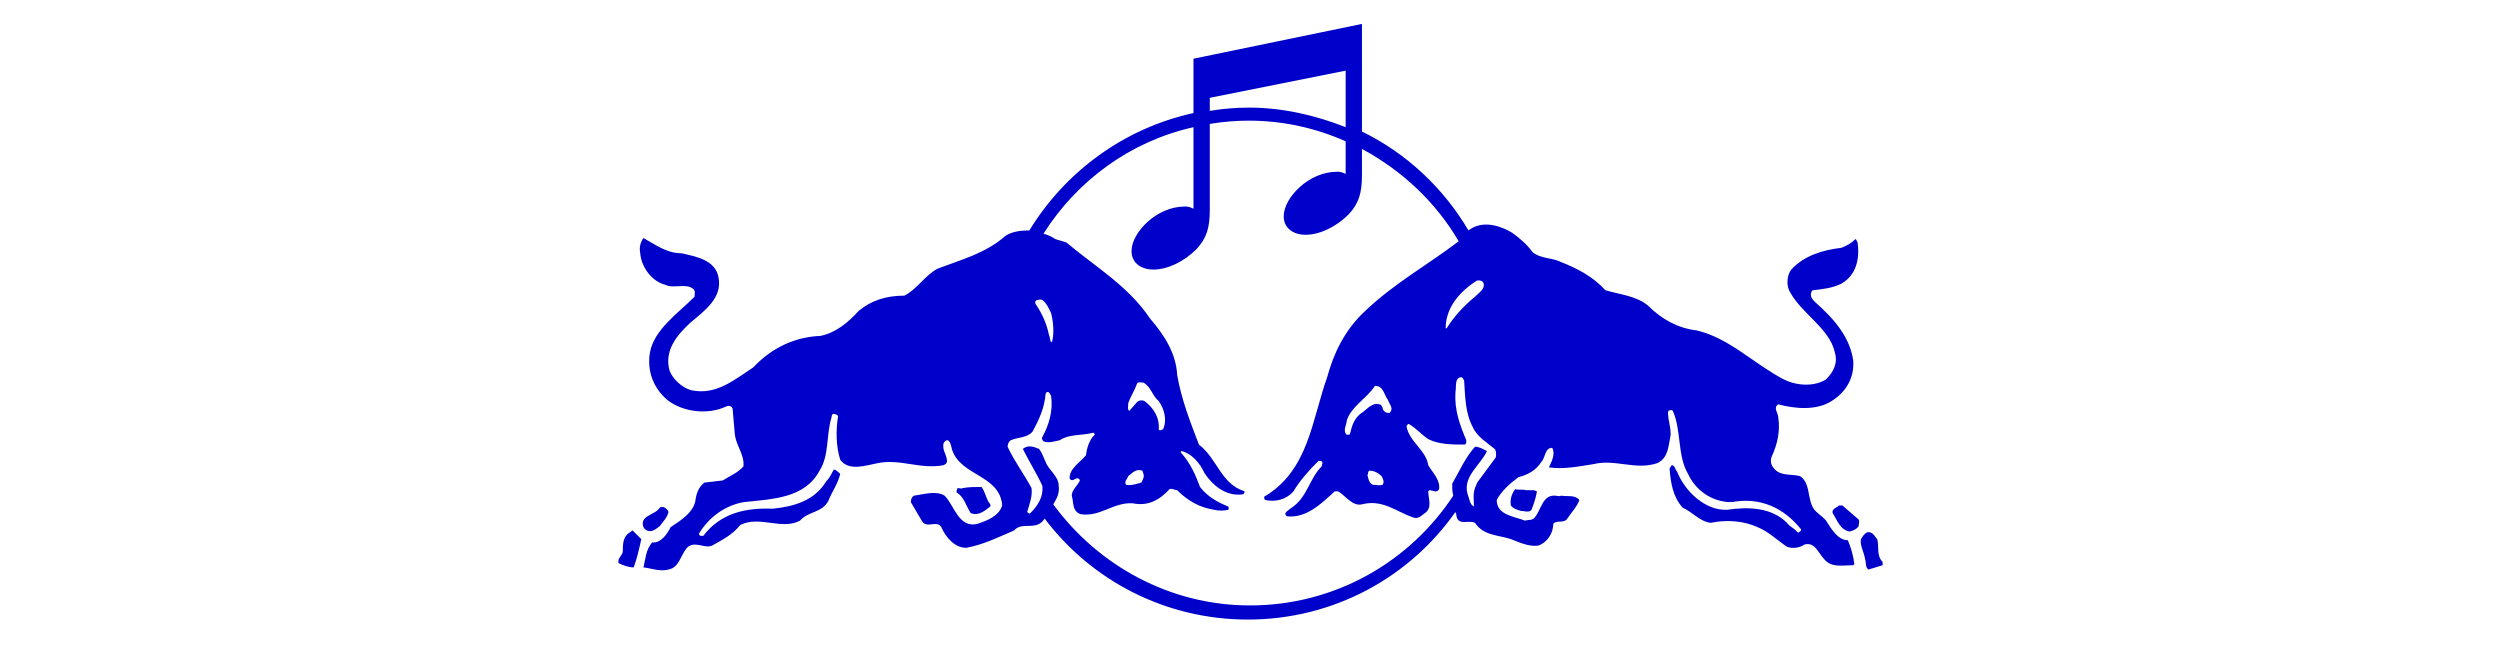
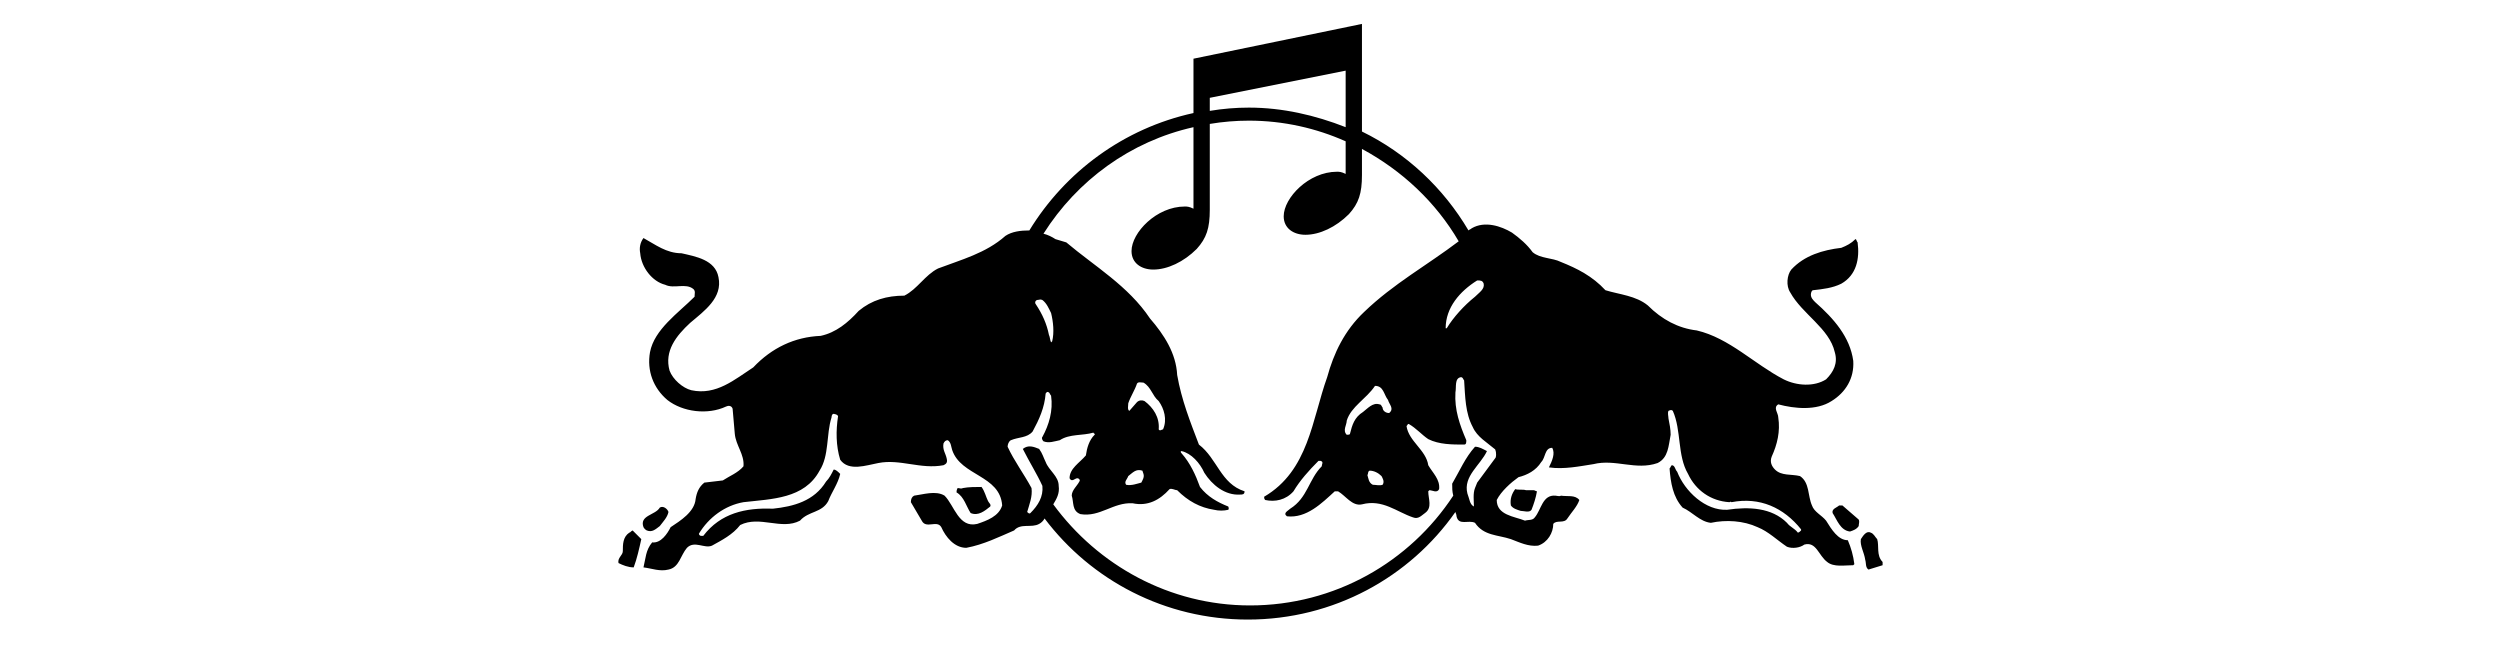
<svg xmlns="http://www.w3.org/2000/svg" version="1.1" x="0" y="0" width="460" height="120" viewBox="0 0 230 60" enable-background="new 0 0 230 60" xml:space="preserve" class="ng-scope">
-   <path d="M172.7 49.6c-0.2-0.2-0.3-0.5-0.6-0.6 -0.4-0.2-0.7 0.3-0.9 0.6 -0.1 0.6 0.3 1.2 0.4 1.9 0.1 0.3 0 0.7 0.3 0.9l1.3-0.4 0-0.3C172.6 51.1 172.9 50.2 172.7 49.6M57.9 49c-0.6 0.4-0.6 1.1-0.6 1.7 0 0.4-0.5 0.6-0.4 1.1 0.4 0.2 0.9 0.4 1.4 0.4 0.3-0.8 0.5-1.7 0.7-2.6l-0.8-0.8C58 48.9 58 49 57.9 49M169.5 46.5l-0.3 0c-0.2 0.2-0.7 0.3-0.6 0.7 0.4 0.6 0.7 1.6 1.6 1.7 0.3-0.1 0.6-0.2 0.8-0.5 0-0.2 0.1-0.4 0-0.6L169.5 46.5 169.5 46.5zM59.5 48.8c0.5 0.2 0.8-0.1 1.2-0.4 0.3-0.4 0.7-0.8 0.8-1.3 -0.1-0.3-0.5-0.6-0.8-0.4 -0.4 0.7-1.9 0.7-1.5 1.8C59.2 48.5 59.3 48.7 59.5 48.8M141.1 45.1c-0.2 0-0.5 0-0.7 0l0 0c-0.3-0.1-0.7 0-1-0.1 -0.3 0.4-0.5 0.9-0.4 1.5 0.2 0.3 0.6 0.4 0.9 0.5 0.3 0 0.8 0.2 1-0.1 0.2-0.5 0.4-1.1 0.5-1.7C141.3 45.2 141.2 45.1 141.1 45.1M91.1 46.6c0.1-0.2-0.1-0.3-0.2-0.5 -0.2-0.4-0.3-0.9-0.6-1.3 -0.5 0-1.2 0-1.7 0.1l0 0c-0.2 0.1-0.3 0-0.5 0C88 45.1 88 45.2 88 45.3c0.7 0.4 0.9 1.3 1.3 1.9C90 47.5 90.6 47 91.1 46.6M127.2 44.6c-0.3 0.1-0.6 0-0.9 0 -0.4-0.2-0.4-0.6-0.5-0.9 0.1-0.1 0-0.3 0.2-0.4 0.4 0 0.8 0.2 1.1 0.5C127.2 44 127.4 44.3 127.2 44.6M127.2 37.5c-0.1-0.1-0.1-0.3-0.3-0.3 -0.6-0.2-1.1 0.4-1.5 0.7 -0.8 0.5-1 1.2-1.2 2 0 0.1-0.2 0.1-0.3 0.1 -0.4-0.4 0-0.9 0-1.3 0.4-1.3 1.8-2 2.6-3.2 0.8 0 0.8 0.8 1.2 1.3 0.1 0.4 0.6 0.8 0.1 1.2C127.5 38 127.2 37.8 127.2 37.5M103.8 43.8c0.4-0.3 0.7-0.7 1.3-0.5l0.1 0.3c0.1 0.3-0.1 0.6-0.2 0.8 -0.4 0.1-0.9 0.3-1.4 0.2C103.4 44.3 103.7 44.1 103.8 43.8M105.3 36.9c-0.2-0.1-0.5-0.1-0.7 0.1l-0.7 0.8c-0.2-0.1-0.1-0.5-0.1-0.7 0.2-0.6 0.6-1.2 0.8-1.8 0.1-0.2 0.4-0.1 0.6-0.1 0.7 0.4 0.8 1.2 1.4 1.7 0.5 0.7 0.8 1.7 0.4 2.6 -0.1 0-0.3 0.2-0.4 0C106.7 38.4 106.1 37.5 105.3 36.9M137.6 42.1l-1.7 2.3 -0.2 0.5c-0.2 0.5-0.1 1.2-0.1 1.7 -0.4-0.2-0.4-0.7-0.6-1.2 -0.4-1.6 1.2-2.6 1.8-3.9 -0.4-0.2-0.7-0.4-1.1-0.4 -0.9 1-1.4 2.2-2.1 3.4 0 0.4 0 0.7 0.1 1.1 -4 6.1-10.9 10.1-18.7 10.1 -7.4 0-14-3.7-18.1-9.3 0.3-0.5 0.6-1 0.5-1.7 0-0.9-0.9-1.4-1.2-2.2 -0.2-0.4-0.3-0.8-0.6-1.2 -0.5-0.2-1-0.4-1.5 0 0.6 1.2 1.3 2.3 1.8 3.4 0.1 1-0.4 1.8-1.1 2.5 -0.1 0.1-0.2 0-0.3-0.1 0.2-0.7 0.5-1.4 0.4-2.2 -0.7-1.3-1.6-2.5-2.2-3.8 0-0.2 0.1-0.5 0.3-0.6 0.7-0.3 1.5-0.2 2-0.8 0.6-1.1 1.1-2.2 1.2-3.5 0.1-0.1 0.1-0.2 0.3-0.1 0.1 0.1 0.1 0.2 0.2 0.3 0.2 1.4-0.2 2.7-0.8 3.8 -0.1 0.1 0 0.3 0.1 0.4 0.5 0.2 1 0 1.5-0.1 0.9-0.6 2.1-0.4 3.1-0.7 0 0.1 0.2 0.1 0.1 0.2 -0.5 0.5-0.7 1.2-0.8 1.9 -0.6 0.7-1.5 1.2-1.5 2.1 0.2 0.4 0.5 0 0.7 0 0.2 0 0.3 0.2 0.2 0.3 -0.2 0.4-0.7 0.8-0.7 1.3 0.2 0.6 0 1.4 0.8 1.7 1.8 0.3 3-1.1 4.8-1 1.4 0.3 2.5-0.3 3.4-1.3 0.2-0.1 0.5 0.1 0.7 0.1 1 1 2.1 1.6 3.4 1.8 0.4 0.1 0.9 0.1 1.3 0 0.1-0.1 0-0.3 0-0.3 -1-0.4-1.9-0.9-2.6-1.8 -0.4-1.1-0.9-2.2-1.7-3.1 -0.1-0.1-0.1-0.2 0-0.2 0.9 0.2 1.7 1.1 2.1 2 0.7 1.1 1.9 2.1 3.3 2 0.2 0 0.4 0 0.4-0.3 -2.2-0.7-2.5-3-4.2-4.3 -0.8-2.1-1.6-4.1-2-6.4 -0.1-2-1.2-3.7-2.5-5.2 -2-3-5.1-4.8-7.7-7L97.1 22c-0.3-0.2-0.7-0.4-1.1-0.5 3.1-4.9 8-8.5 13.8-9.8v7.5c-0.4-0.2-0.6-0.2-0.8-0.2 -2.6 0-4.9 2.4-4.9 4.1 0 1.1 0.9 1.7 2 1.7 1.3 0 2.8-0.7 4-1.9 0.9-1 1.2-1.9 1.2-3.6l0-7.9c1.2-0.2 2.4-0.3 3.6-0.3 3.2 0 6.2 0.7 8.9 1.9l0 3c-0.4-0.2-0.6-0.2-0.8-0.2 -2.6 0-4.9 2.4-4.9 4.1 0 1.1 0.9 1.7 2 1.7 1.3 0 2.8-0.7 4-1.9 0.9-1 1.2-1.9 1.2-3.6v-2.4c3.7 2 6.8 4.9 8.9 8.5 -2.9 2.2-6 3.9-8.7 6.5 -1.8 1.7-2.8 3.8-3.4 6 -1.4 3.9-1.7 8.6-5.8 11 0 0.1 0 0.2 0.1 0.3 0.9 0.2 1.9 0 2.6-0.8 0.6-1 1.4-1.9 2.3-2.8h0.2c0.3 0.1 0.1 0.3 0.1 0.5 -1.2 1.2-1.3 2.9-2.9 3.9 -0.2 0.2-0.7 0.4-0.3 0.7 1.8 0.2 3.2-1.2 4.4-2.3l0.3 0c0.7 0.4 1.3 1.4 2.2 1.2 1.9-0.5 3.2 0.7 4.7 1.2 0.5 0.2 0.8-0.2 1.1-0.4 0.7-0.5 0.3-1.3 0.3-2l0.1-0.1c0.3 0 0.7 0.3 0.9-0.1 0.1-0.9-0.6-1.5-1-2.2 -0.2-1.4-1.8-2.2-2-3.6 0.1-0.1 0.1-0.2 0.2-0.2 0.7 0.4 1.2 1 1.8 1.4 1 0.5 2.2 0.5 3.3 0.5 0.2 0 0.2-0.2 0.2-0.4 -0.6-1.4-1.1-2.8-1-4.4 0.1-0.5-0.1-1.3 0.5-1.4 0.2 0 0.2 0.2 0.3 0.3 0.1 1.5 0.1 3 0.8 4.3 0.4 0.9 1.3 1.4 2 2C137.6 41.3 137.7 41.8 137.6 42.1M95.4 27.6c0.2 0 0.3-0.1 0.5 0 0.4 0.3 0.6 0.8 0.8 1.2 0.2 0.8 0.3 1.8 0.1 2.6l-0.1 0.1c-0.1-0.2-0.1-0.5-0.2-0.7 -0.2-1-0.6-1.9-1.2-2.8C95.2 27.9 95.2 27.7 95.4 27.6M111.3 9l12.5-2.5 0 5.2c-2.8-1.1-5.8-1.8-8.9-1.8 -1.2 0-2.4 0.1-3.6 0.3L111.3 9 111.3 9zM135.9 25.8c0.3 0 0.5 0 0.6 0.3 0.1 0.5-0.4 0.8-0.8 1.2 -1 0.8-2 1.9-2.6 2.9h-0.1C133 28.3 134.3 26.8 135.9 25.8M168 47.9c-0.4-0.5-1.1-0.8-1.3-1.4 -0.4-0.9-0.2-2.1-1.1-2.7 -0.8-0.2-1.7 0-2.3-0.6 -0.3-0.3-0.5-0.7-0.3-1.2 0.5-1.1 0.8-2.3 0.6-3.6 0-0.4-0.5-0.9 0-1.2 1.5 0.4 3.5 0.6 4.9-0.3 1.3-0.8 2.1-2.1 2-3.7 -0.3-2.2-1.8-3.9-3.5-5.4 -0.2-0.2-0.4-0.4-0.4-0.7 0-0.2 0.1-0.4 0.2-0.4 0.9-0.1 1.8-0.2 2.6-0.6 1.4-0.8 1.7-2.3 1.5-3.8 -0.1-0.1-0.1-0.3-0.2-0.3 -0.4 0.4-0.8 0.6-1.3 0.8 -1.7 0.2-3.4 0.7-4.6 2 -0.4 0.5-0.5 1.5-0.1 2.1 1.1 2 3.6 3.3 4.1 5.5 0.3 1-0.1 1.8-0.8 2.5 -1.1 0.7-2.7 0.6-3.9 0 -2.7-1.4-5-3.8-8-4.5 -1.7-0.2-3.2-1-4.5-2.3 -1.1-0.9-2.6-1-3.9-1.4 -1.2-1.3-2.6-2-4.1-2.6 -0.8-0.4-1.9-0.3-2.6-0.9 -0.5-0.7-1.2-1.3-1.9-1.8 -1-0.6-2.5-1.1-3.7-0.4 -0.1 0.1-0.2 0.1-0.3 0.2 -2.3-3.9-5.7-7.1-9.8-9.1V2.2l-15.5 3.2v5c-6.4 1.4-11.8 5.4-15.1 10.8 -0.8 0-1.6 0.1-2.2 0.5 -1.8 1.6-4.1 2.2-6.2 3 -1.2 0.6-1.9 1.9-3.1 2.5 -1.6 0-3 0.4-4.2 1.4 -1 1.1-2.1 2-3.5 2.3 -2.4 0.1-4.5 1.1-6.2 2.9 -1.7 1.1-3.4 2.6-5.7 2.1 -0.8-0.2-1.7-1-2-1.8 -0.5-1.8 0.6-3.2 1.9-4.4 1.3-1.1 3-2.3 2.6-4.2 -0.3-1.6-2.1-1.9-3.4-2.2 -1.4 0-2.4-0.8-3.5-1.4 -0.3 0.4-0.4 0.9-0.3 1.4 0.1 1.3 1.1 2.6 2.3 2.9 0.8 0.4 1.9-0.2 2.6 0.4 0.2 0.2 0.1 0.4 0.1 0.7 -1.5 1.5-3.7 3-4.1 5.1 -0.3 1.7 0.3 3.3 1.6 4.4 1.4 1.1 3.7 1.4 5.4 0.6 0.2-0.1 0.5-0.1 0.6 0.2l0.2 2.3c0.1 1.1 0.9 1.9 0.8 3 -0.5 0.6-1.3 0.9-1.9 1.3l-1.7 0.2c-0.5 0.4-0.7 0.9-0.8 1.5 -0.1 1.2-1.4 2-2.3 2.6 -0.3 0.6-0.9 1.5-1.7 1.4 -0.6 0.7-0.6 1.5-0.8 2.3 0.8 0.1 1.5 0.4 2.3 0.2 1-0.2 1.1-1.3 1.7-2 0.7-0.7 1.6 0.1 2.3-0.2 0.9-0.5 1.9-1 2.6-1.9 1.8-0.9 3.8 0.5 5.5-0.4 0.8-0.9 2-0.7 2.6-1.8 0.3-0.8 0.9-1.6 1.1-2.5 -0.2-0.2-0.4-0.4-0.6-0.4 -0.2 0.4-0.4 0.8-0.7 1.1 -1.1 1.8-3 2.3-4.9 2.5 -2.5-0.1-4.8 0.4-6.4 2.5h-0.2c-0.1 0-0.2-0.1-0.2-0.2 0.9-1.5 2.4-2.6 4.1-2.9 2.6-0.3 5.6-0.3 7-2.9 0.9-1.4 0.6-3.3 1.1-4.9 0-0.2 0.1-0.4 0.3-0.3 0.1 0 0.3 0.1 0.3 0.2 -0.2 1.3-0.2 2.7 0.2 4 0.8 1.1 2.4 0.5 3.5 0.3 2-0.4 3.9 0.6 6 0.2 0.2-0.1 0.4-0.2 0.3-0.6 -0.1-0.5-0.4-0.8-0.3-1.4 0.1-0.2 0.2-0.3 0.4-0.3 0.3 0.2 0.3 0.6 0.4 0.9 0.8 2.4 4.4 2.3 4.6 5.1 -0.3 1-1.4 1.4-2.3 1.7 -1.7 0.4-2.1-1.7-3-2.6 -0.8-0.5-2-0.1-2.8 0 -0.2 0.1-0.3 0.3-0.3 0.6l1 1.7c0.4 0.8 1.4-0.1 1.8 0.6 0.4 0.9 1.2 1.9 2.3 1.9 1.6-0.3 3-1 4.4-1.6 0.6-0.7 1.6-0.2 2.3-0.6 0.2-0.1 0.4-0.3 0.5-0.5 4.3 5.7 11.1 9.3 18.7 9.3 7.9 0 14.9-3.9 19.1-9.9 0 0.1 0.1 0.2 0.1 0.4 0.2 0.9 1.1 0.3 1.7 0.6 0.8 1.2 2.1 1.1 3.3 1.5 0.8 0.3 1.6 0.7 2.5 0.6 0.9-0.3 1.4-1.2 1.4-2 0.3-0.4 1 0 1.3-0.5 0.4-0.6 0.9-1.1 1.1-1.7 -0.4-0.5-1.1-0.3-1.7-0.4 -0.1 0.1-0.4 0-0.5 0l0 0c-1.2-0.1-1.3 1.3-1.9 2 -0.2 0.3-0.6 0.2-0.9 0.3 -1-0.4-2.6-0.5-2.6-1.9 0.4-0.8 1.3-1.6 2-2.1 0.8-0.2 1.6-0.6 2.1-1.4 0.4-0.4 0.3-1.3 1-1.3 0.3 0.5 0 1.2-0.3 1.8 1.4 0.2 2.8-0.1 4.1-0.3 2-0.5 3.9 0.6 5.9-0.1 1-0.5 1-1.6 1.2-2.6l0 0 0 0c0-0.5-0.1-1-0.2-1.5 0-0.2-0.1-0.5 0-0.7 0.2-0.1 0.3-0.1 0.4 0 0.8 1.8 0.4 4.1 1.4 5.8 0.7 1.5 2.1 2.5 3.8 2.6 0.1 0 0.1-0.1 0.2 0 2.6-0.5 4.8 0.5 6.4 2.5v0.1c-0.1 0.1-0.2 0.2-0.3 0.2 -0.3-0.4-0.7-0.5-1-0.9 -1.4-1.4-3.5-1.5-5.5-1.2 -2 0.1-3.9-1.7-4.6-3.5 -0.2-0.2-0.2-0.6-0.5-0.6 -0.1 0.1-0.1 0.2-0.2 0.3 0.1 1.3 0.3 2.6 1.2 3.6 0.9 0.4 1.6 1.3 2.6 1.4 1.4-0.3 3-0.2 4.3 0.4 1 0.4 1.8 1.2 2.7 1.8 0.5 0.2 1.2 0.1 1.6-0.2 1.1-0.3 1.3 1 2.1 1.6 0.6 0.5 1.6 0.3 2.4 0.3l0.1-0.1c-0.1-0.8-0.3-1.5-0.6-2.2C169.1 49.7 168.5 48.7 168 47.9" fill="#0000cb" />
+   <path d="M172.7 49.6c-0.2-0.2-0.3-0.5-0.6-0.6 -0.4-0.2-0.7 0.3-0.9 0.6 -0.1 0.6 0.3 1.2 0.4 1.9 0.1 0.3 0 0.7 0.3 0.9l1.3-0.4 0-0.3C172.6 51.1 172.9 50.2 172.7 49.6M57.9 49c-0.6 0.4-0.6 1.1-0.6 1.7 0 0.4-0.5 0.6-0.4 1.1 0.4 0.2 0.9 0.4 1.4 0.4 0.3-0.8 0.5-1.7 0.7-2.6l-0.8-0.8C58 48.9 58 49 57.9 49M169.5 46.5l-0.3 0c-0.2 0.2-0.7 0.3-0.6 0.7 0.4 0.6 0.7 1.6 1.6 1.7 0.3-0.1 0.6-0.2 0.8-0.5 0-0.2 0.1-0.4 0-0.6L169.5 46.5 169.5 46.5zM59.5 48.8c0.5 0.2 0.8-0.1 1.2-0.4 0.3-0.4 0.7-0.8 0.8-1.3 -0.1-0.3-0.5-0.6-0.8-0.4 -0.4 0.7-1.9 0.7-1.5 1.8C59.2 48.5 59.3 48.7 59.5 48.8M141.1 45.1c-0.2 0-0.5 0-0.7 0l0 0c-0.3-0.1-0.7 0-1-0.1 -0.3 0.4-0.5 0.9-0.4 1.5 0.2 0.3 0.6 0.4 0.9 0.5 0.3 0 0.8 0.2 1-0.1 0.2-0.5 0.4-1.1 0.5-1.7C141.3 45.2 141.2 45.1 141.1 45.1M91.1 46.6c0.1-0.2-0.1-0.3-0.2-0.5 -0.2-0.4-0.3-0.9-0.6-1.3 -0.5 0-1.2 0-1.7 0.1l0 0c-0.2 0.1-0.3 0-0.5 0C88 45.1 88 45.2 88 45.3c0.7 0.4 0.9 1.3 1.3 1.9C90 47.5 90.6 47 91.1 46.6M127.2 44.6c-0.3 0.1-0.6 0-0.9 0 -0.4-0.2-0.4-0.6-0.5-0.9 0.1-0.1 0-0.3 0.2-0.4 0.4 0 0.8 0.2 1.1 0.5C127.2 44 127.4 44.3 127.2 44.6M127.2 37.5c-0.1-0.1-0.1-0.3-0.3-0.3 -0.6-0.2-1.1 0.4-1.5 0.7 -0.8 0.5-1 1.2-1.2 2 0 0.1-0.2 0.1-0.3 0.1 -0.4-0.4 0-0.9 0-1.3 0.4-1.3 1.8-2 2.6-3.2 0.8 0 0.8 0.8 1.2 1.3 0.1 0.4 0.6 0.8 0.1 1.2C127.5 38 127.2 37.8 127.2 37.5M103.8 43.8c0.4-0.3 0.7-0.7 1.3-0.5l0.1 0.3c0.1 0.3-0.1 0.6-0.2 0.8 -0.4 0.1-0.9 0.3-1.4 0.2C103.4 44.3 103.7 44.1 103.8 43.8M105.3 36.9c-0.2-0.1-0.5-0.1-0.7 0.1l-0.7 0.8c-0.2-0.1-0.1-0.5-0.1-0.7 0.2-0.6 0.6-1.2 0.8-1.8 0.1-0.2 0.4-0.1 0.6-0.1 0.7 0.4 0.8 1.2 1.4 1.7 0.5 0.7 0.8 1.7 0.4 2.6 -0.1 0-0.3 0.2-0.4 0C106.7 38.4 106.1 37.5 105.3 36.9M137.6 42.1l-1.7 2.3 -0.2 0.5c-0.2 0.5-0.1 1.2-0.1 1.7 -0.4-0.2-0.4-0.7-0.6-1.2 -0.4-1.6 1.2-2.6 1.8-3.9 -0.4-0.2-0.7-0.4-1.1-0.4 -0.9 1-1.4 2.2-2.1 3.4 0 0.4 0 0.7 0.1 1.1 -4 6.1-10.9 10.1-18.7 10.1 -7.4 0-14-3.7-18.1-9.3 0.3-0.5 0.6-1 0.5-1.7 0-0.9-0.9-1.4-1.2-2.2 -0.2-0.4-0.3-0.8-0.6-1.2 -0.5-0.2-1-0.4-1.5 0 0.6 1.2 1.3 2.3 1.8 3.4 0.1 1-0.4 1.8-1.1 2.5 -0.1 0.1-0.2 0-0.3-0.1 0.2-0.7 0.5-1.4 0.4-2.2 -0.7-1.3-1.6-2.5-2.2-3.8 0-0.2 0.1-0.5 0.3-0.6 0.7-0.3 1.5-0.2 2-0.8 0.6-1.1 1.1-2.2 1.2-3.5 0.1-0.1 0.1-0.2 0.3-0.1 0.1 0.1 0.1 0.2 0.2 0.3 0.2 1.4-0.2 2.7-0.8 3.8 -0.1 0.1 0 0.3 0.1 0.4 0.5 0.2 1 0 1.5-0.1 0.9-0.6 2.1-0.4 3.1-0.7 0 0.1 0.2 0.1 0.1 0.2 -0.5 0.5-0.7 1.2-0.8 1.9 -0.6 0.7-1.5 1.2-1.5 2.1 0.2 0.4 0.5 0 0.7 0 0.2 0 0.3 0.2 0.2 0.3 -0.2 0.4-0.7 0.8-0.7 1.3 0.2 0.6 0 1.4 0.8 1.7 1.8 0.3 3-1.1 4.8-1 1.4 0.3 2.5-0.3 3.4-1.3 0.2-0.1 0.5 0.1 0.7 0.1 1 1 2.1 1.6 3.4 1.8 0.4 0.1 0.9 0.1 1.3 0 0.1-0.1 0-0.3 0-0.3 -1-0.4-1.9-0.9-2.6-1.8 -0.4-1.1-0.9-2.2-1.7-3.1 -0.1-0.1-0.1-0.2 0-0.2 0.9 0.2 1.7 1.1 2.1 2 0.7 1.1 1.9 2.1 3.3 2 0.2 0 0.4 0 0.4-0.3 -2.2-0.7-2.5-3-4.2-4.3 -0.8-2.1-1.6-4.1-2-6.4 -0.1-2-1.2-3.7-2.5-5.2 -2-3-5.1-4.8-7.7-7L97.1 22c-0.3-0.2-0.7-0.4-1.1-0.5 3.1-4.9 8-8.5 13.8-9.8v7.5c-0.4-0.2-0.6-0.2-0.8-0.2 -2.6 0-4.9 2.4-4.9 4.1 0 1.1 0.9 1.7 2 1.7 1.3 0 2.8-0.7 4-1.9 0.9-1 1.2-1.9 1.2-3.6l0-7.9c1.2-0.2 2.4-0.3 3.6-0.3 3.2 0 6.2 0.7 8.9 1.9l0 3c-0.4-0.2-0.6-0.2-0.8-0.2 -2.6 0-4.9 2.4-4.9 4.1 0 1.1 0.9 1.7 2 1.7 1.3 0 2.8-0.7 4-1.9 0.9-1 1.2-1.9 1.2-3.6v-2.4c3.7 2 6.8 4.9 8.9 8.5 -2.9 2.2-6 3.9-8.7 6.5 -1.8 1.7-2.8 3.8-3.4 6 -1.4 3.9-1.7 8.6-5.8 11 0 0.1 0 0.2 0.1 0.3 0.9 0.2 1.9 0 2.6-0.8 0.6-1 1.4-1.9 2.3-2.8h0.2c0.3 0.1 0.1 0.3 0.1 0.5 -1.2 1.2-1.3 2.9-2.9 3.9 -0.2 0.2-0.7 0.4-0.3 0.7 1.8 0.2 3.2-1.2 4.4-2.3l0.3 0c0.7 0.4 1.3 1.4 2.2 1.2 1.9-0.5 3.2 0.7 4.7 1.2 0.5 0.2 0.8-0.2 1.1-0.4 0.7-0.5 0.3-1.3 0.3-2l0.1-0.1c0.3 0 0.7 0.3 0.9-0.1 0.1-0.9-0.6-1.5-1-2.2 -0.2-1.4-1.8-2.2-2-3.6 0.1-0.1 0.1-0.2 0.2-0.2 0.7 0.4 1.2 1 1.8 1.4 1 0.5 2.2 0.5 3.3 0.5 0.2 0 0.2-0.2 0.2-0.4 -0.6-1.4-1.1-2.8-1-4.4 0.1-0.5-0.1-1.3 0.5-1.4 0.2 0 0.2 0.2 0.3 0.3 0.1 1.5 0.1 3 0.8 4.3 0.4 0.9 1.3 1.4 2 2C137.6 41.3 137.7 41.8 137.6 42.1M95.4 27.6c0.2 0 0.3-0.1 0.5 0 0.4 0.3 0.6 0.8 0.8 1.2 0.2 0.8 0.3 1.8 0.1 2.6l-0.1 0.1c-0.1-0.2-0.1-0.5-0.2-0.7 -0.2-1-0.6-1.9-1.2-2.8C95.2 27.9 95.2 27.7 95.4 27.6M111.3 9l12.5-2.5 0 5.2c-2.8-1.1-5.8-1.8-8.9-1.8 -1.2 0-2.4 0.1-3.6 0.3L111.3 9 111.3 9zM135.9 25.8c0.3 0 0.5 0 0.6 0.3 0.1 0.5-0.4 0.8-0.8 1.2 -1 0.8-2 1.9-2.6 2.9h-0.1C133 28.3 134.3 26.8 135.9 25.8M168 47.9c-0.4-0.5-1.1-0.8-1.3-1.4 -0.4-0.9-0.2-2.1-1.1-2.7 -0.8-0.2-1.7 0-2.3-0.6 -0.3-0.3-0.5-0.7-0.3-1.2 0.5-1.1 0.8-2.3 0.6-3.6 0-0.4-0.5-0.9 0-1.2 1.5 0.4 3.5 0.6 4.9-0.3 1.3-0.8 2.1-2.1 2-3.7 -0.3-2.2-1.8-3.9-3.5-5.4 -0.2-0.2-0.4-0.4-0.4-0.7 0-0.2 0.1-0.4 0.2-0.4 0.9-0.1 1.8-0.2 2.6-0.6 1.4-0.8 1.7-2.3 1.5-3.8 -0.1-0.1-0.1-0.3-0.2-0.3 -0.4 0.4-0.8 0.6-1.3 0.8 -1.7 0.2-3.4 0.7-4.6 2 -0.4 0.5-0.5 1.5-0.1 2.1 1.1 2 3.6 3.3 4.1 5.5 0.3 1-0.1 1.8-0.8 2.5 -1.1 0.7-2.7 0.6-3.9 0 -2.7-1.4-5-3.8-8-4.5 -1.7-0.2-3.2-1-4.5-2.3 -1.1-0.9-2.6-1-3.9-1.4 -1.2-1.3-2.6-2-4.1-2.6 -0.8-0.4-1.9-0.3-2.6-0.9 -0.5-0.7-1.2-1.3-1.9-1.8 -1-0.6-2.5-1.1-3.7-0.4 -0.1 0.1-0.2 0.1-0.3 0.2 -2.3-3.9-5.7-7.1-9.8-9.1V2.2l-15.5 3.2v5c-6.4 1.4-11.8 5.4-15.1 10.8 -0.8 0-1.6 0.1-2.2 0.5 -1.8 1.6-4.1 2.2-6.2 3 -1.2 0.6-1.9 1.9-3.1 2.5 -1.6 0-3 0.4-4.2 1.4 -1 1.1-2.1 2-3.5 2.3 -2.4 0.1-4.5 1.1-6.2 2.9 -1.7 1.1-3.4 2.6-5.7 2.1 -0.8-0.2-1.7-1-2-1.8 -0.5-1.8 0.6-3.2 1.9-4.4 1.3-1.1 3-2.3 2.6-4.2 -0.3-1.6-2.1-1.9-3.4-2.2 -1.4 0-2.4-0.8-3.5-1.4 -0.3 0.4-0.4 0.9-0.3 1.4 0.1 1.3 1.1 2.6 2.3 2.9 0.8 0.4 1.9-0.2 2.6 0.4 0.2 0.2 0.1 0.4 0.1 0.7 -1.5 1.5-3.7 3-4.1 5.1 -0.3 1.7 0.3 3.3 1.6 4.4 1.4 1.1 3.7 1.4 5.4 0.6 0.2-0.1 0.5-0.1 0.6 0.2l0.2 2.3c0.1 1.1 0.9 1.9 0.8 3 -0.5 0.6-1.3 0.9-1.9 1.3l-1.7 0.2c-0.5 0.4-0.7 0.9-0.8 1.5 -0.1 1.2-1.4 2-2.3 2.6 -0.3 0.6-0.9 1.5-1.7 1.4 -0.6 0.7-0.6 1.5-0.8 2.3 0.8 0.1 1.5 0.4 2.3 0.2 1-0.2 1.1-1.3 1.7-2 0.7-0.7 1.6 0.1 2.3-0.2 0.9-0.5 1.9-1 2.6-1.9 1.8-0.9 3.8 0.5 5.5-0.4 0.8-0.9 2-0.7 2.6-1.8 0.3-0.8 0.9-1.6 1.1-2.5 -0.2-0.2-0.4-0.4-0.6-0.4 -0.2 0.4-0.4 0.8-0.7 1.1 -1.1 1.8-3 2.3-4.9 2.5 -2.5-0.1-4.8 0.4-6.4 2.5h-0.2c-0.1 0-0.2-0.1-0.2-0.2 0.9-1.5 2.4-2.6 4.1-2.9 2.6-0.3 5.6-0.3 7-2.9 0.9-1.4 0.6-3.3 1.1-4.9 0-0.2 0.1-0.4 0.3-0.3 0.1 0 0.3 0.1 0.3 0.2 -0.2 1.3-0.2 2.7 0.2 4 0.8 1.1 2.4 0.5 3.5 0.3 2-0.4 3.9 0.6 6 0.2 0.2-0.1 0.4-0.2 0.3-0.6 -0.1-0.5-0.4-0.8-0.3-1.4 0.1-0.2 0.2-0.3 0.4-0.3 0.3 0.2 0.3 0.6 0.4 0.9 0.8 2.4 4.4 2.3 4.6 5.1 -0.3 1-1.4 1.4-2.3 1.7 -1.7 0.4-2.1-1.7-3-2.6 -0.8-0.5-2-0.1-2.8 0 -0.2 0.1-0.3 0.3-0.3 0.6l1 1.7c0.4 0.8 1.4-0.1 1.8 0.6 0.4 0.9 1.2 1.9 2.3 1.9 1.6-0.3 3-1 4.4-1.6 0.6-0.7 1.6-0.2 2.3-0.6 0.2-0.1 0.4-0.3 0.5-0.5 4.3 5.7 11.1 9.3 18.7 9.3 7.9 0 14.9-3.9 19.1-9.9 0 0.1 0.1 0.2 0.1 0.4 0.2 0.9 1.1 0.3 1.7 0.6 0.8 1.2 2.1 1.1 3.3 1.5 0.8 0.3 1.6 0.7 2.5 0.6 0.9-0.3 1.4-1.2 1.4-2 0.3-0.4 1 0 1.3-0.5 0.4-0.6 0.9-1.1 1.1-1.7 -0.4-0.5-1.1-0.3-1.7-0.4 -0.1 0.1-0.4 0-0.5 0l0 0c-1.2-0.1-1.3 1.3-1.9 2 -0.2 0.3-0.6 0.2-0.9 0.3 -1-0.4-2.6-0.5-2.6-1.9 0.4-0.8 1.3-1.6 2-2.1 0.8-0.2 1.6-0.6 2.1-1.4 0.4-0.4 0.3-1.3 1-1.3 0.3 0.5 0 1.2-0.3 1.8 1.4 0.2 2.8-0.1 4.1-0.3 2-0.5 3.9 0.6 5.9-0.1 1-0.5 1-1.6 1.2-2.6l0 0 0 0c0-0.5-0.1-1-0.2-1.5 0-0.2-0.1-0.5 0-0.7 0.2-0.1 0.3-0.1 0.4 0 0.8 1.8 0.4 4.1 1.4 5.8 0.7 1.5 2.1 2.5 3.8 2.6 0.1 0 0.1-0.1 0.2 0 2.6-0.5 4.8 0.5 6.4 2.5v0.1c-0.1 0.1-0.2 0.2-0.3 0.2 -0.3-0.4-0.7-0.5-1-0.9 -1.4-1.4-3.5-1.5-5.5-1.2 -2 0.1-3.9-1.7-4.6-3.5 -0.2-0.2-0.2-0.6-0.5-0.6 -0.1 0.1-0.1 0.2-0.2 0.3 0.1 1.3 0.3 2.6 1.2 3.6 0.9 0.4 1.6 1.3 2.6 1.4 1.4-0.3 3-0.2 4.3 0.4 1 0.4 1.8 1.2 2.7 1.8 0.5 0.2 1.2 0.1 1.6-0.2 1.1-0.3 1.3 1 2.1 1.6 0.6 0.5 1.6 0.3 2.4 0.3l0.1-0.1c-0.1-0.8-0.3-1.5-0.6-2.2C169.1 49.7 168.5 48.7 168 47.9" fill="black" />
</svg>
